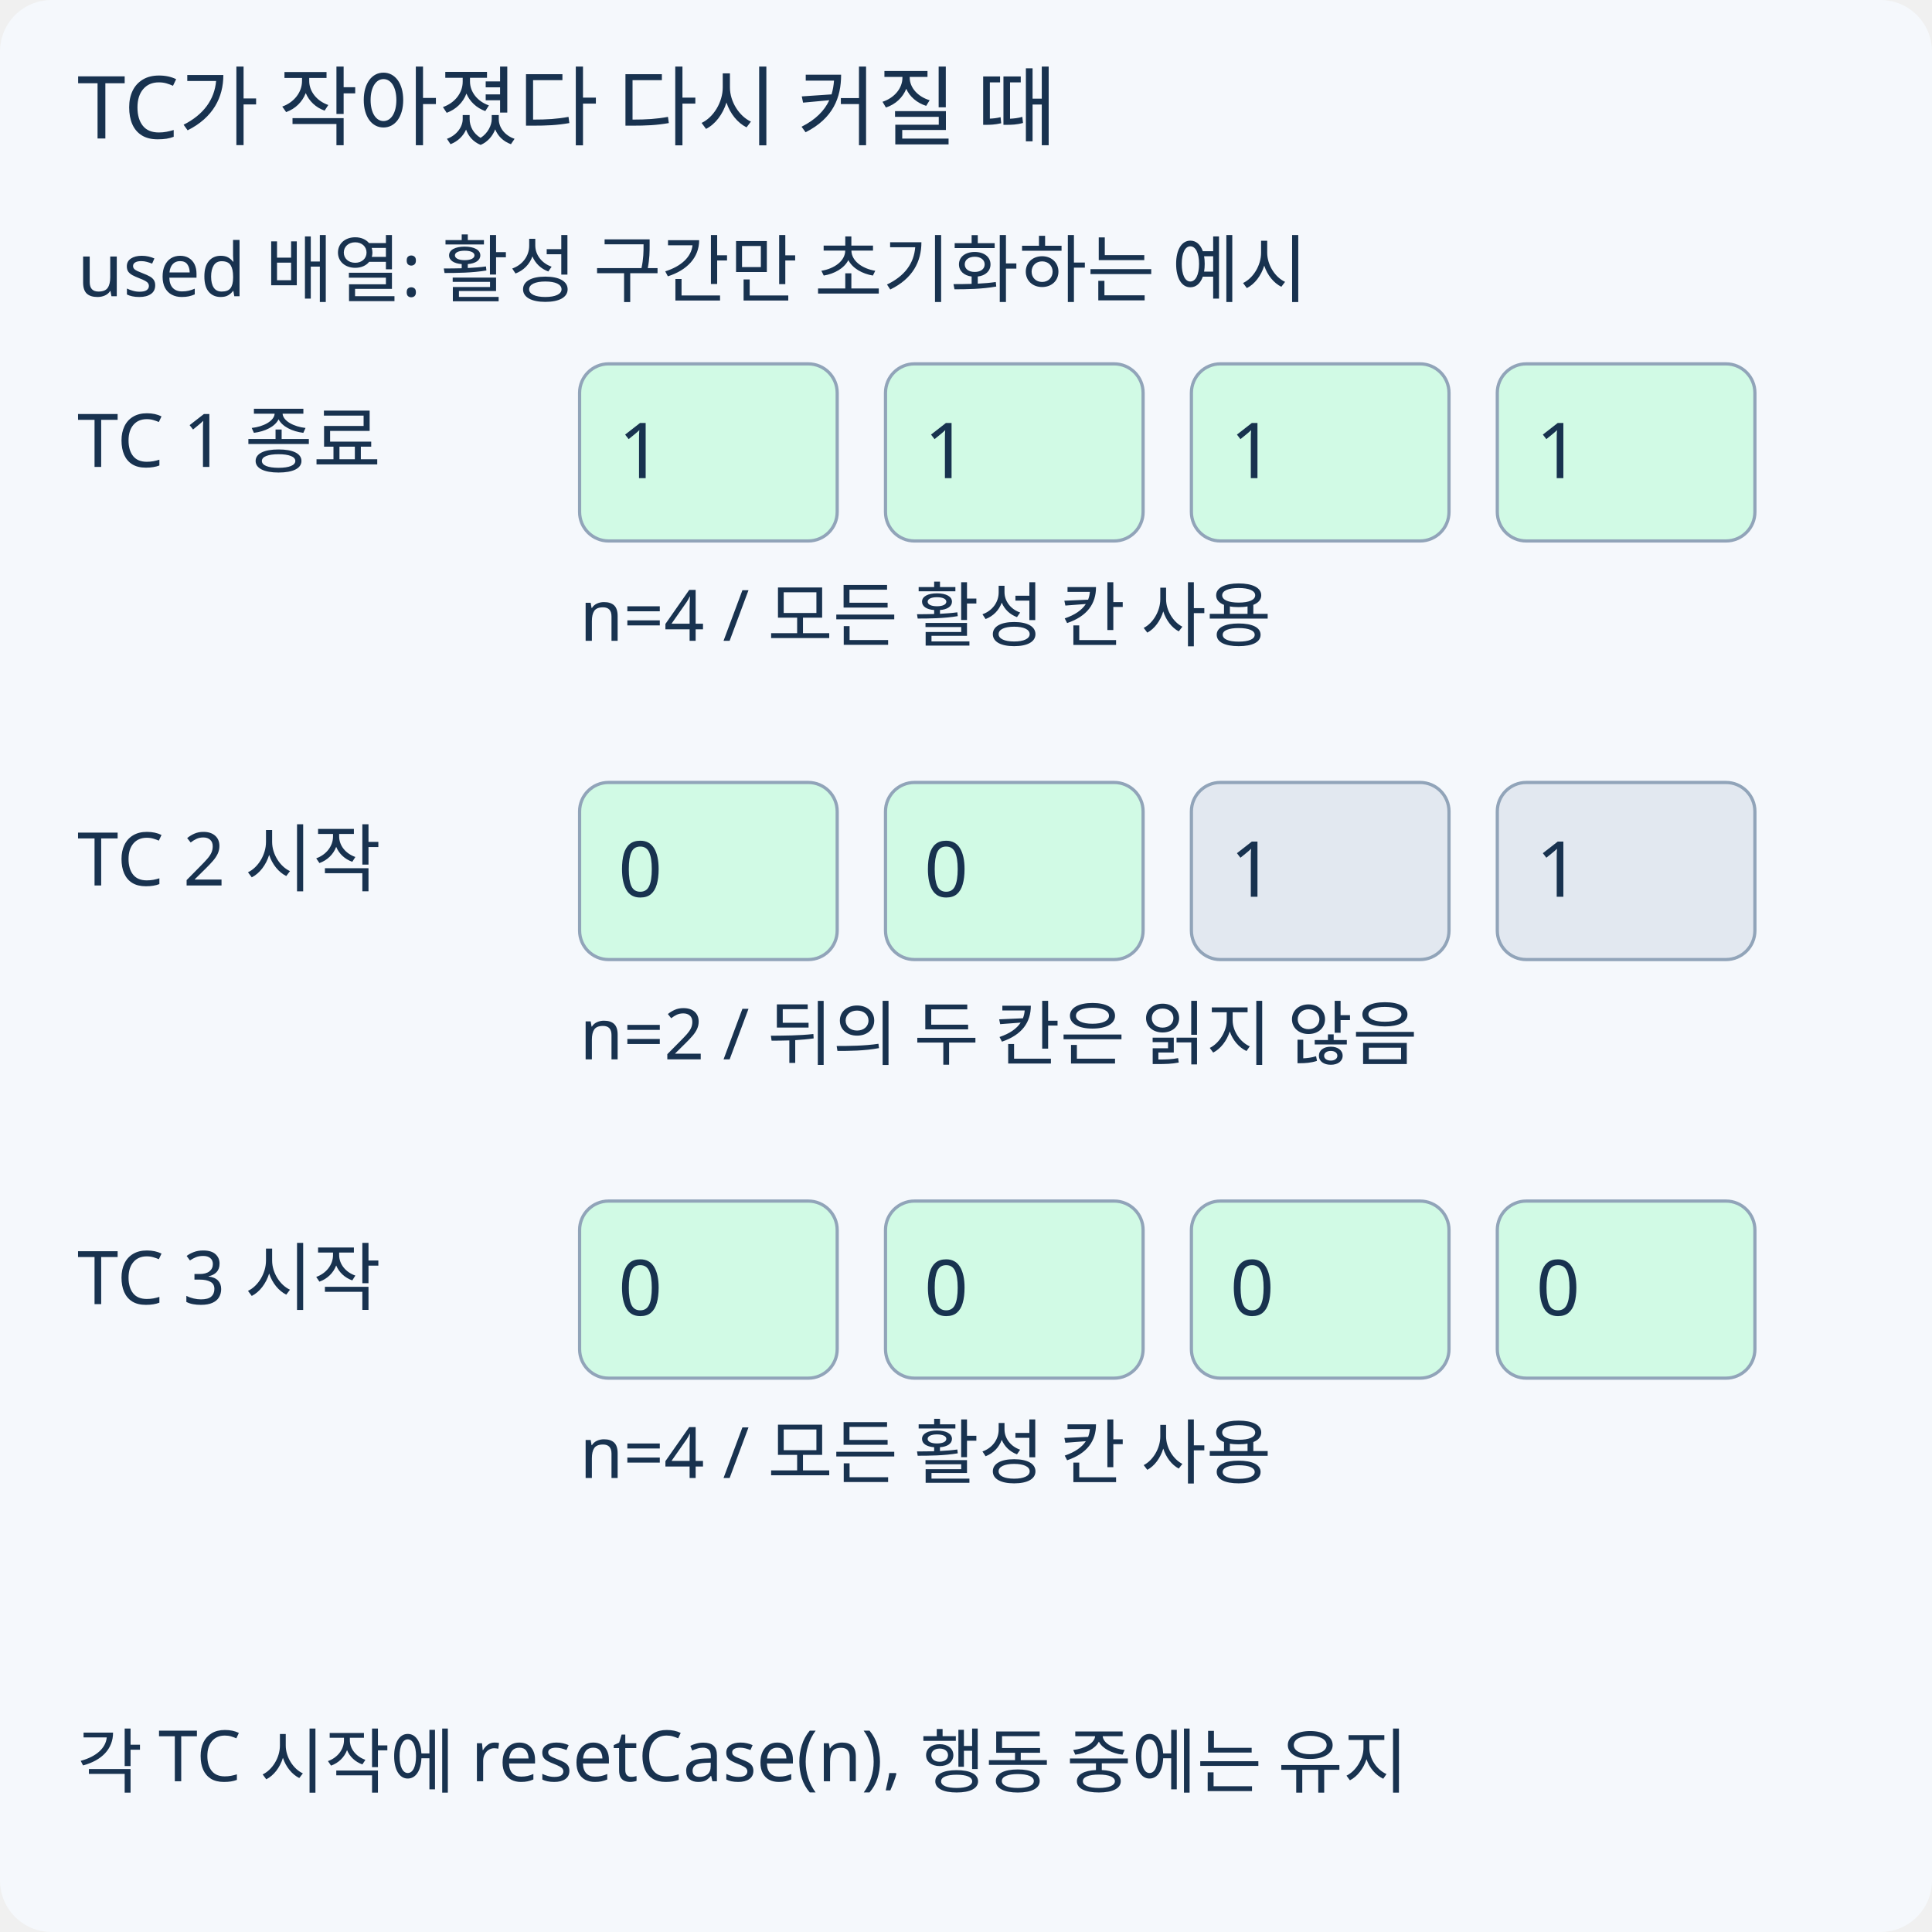
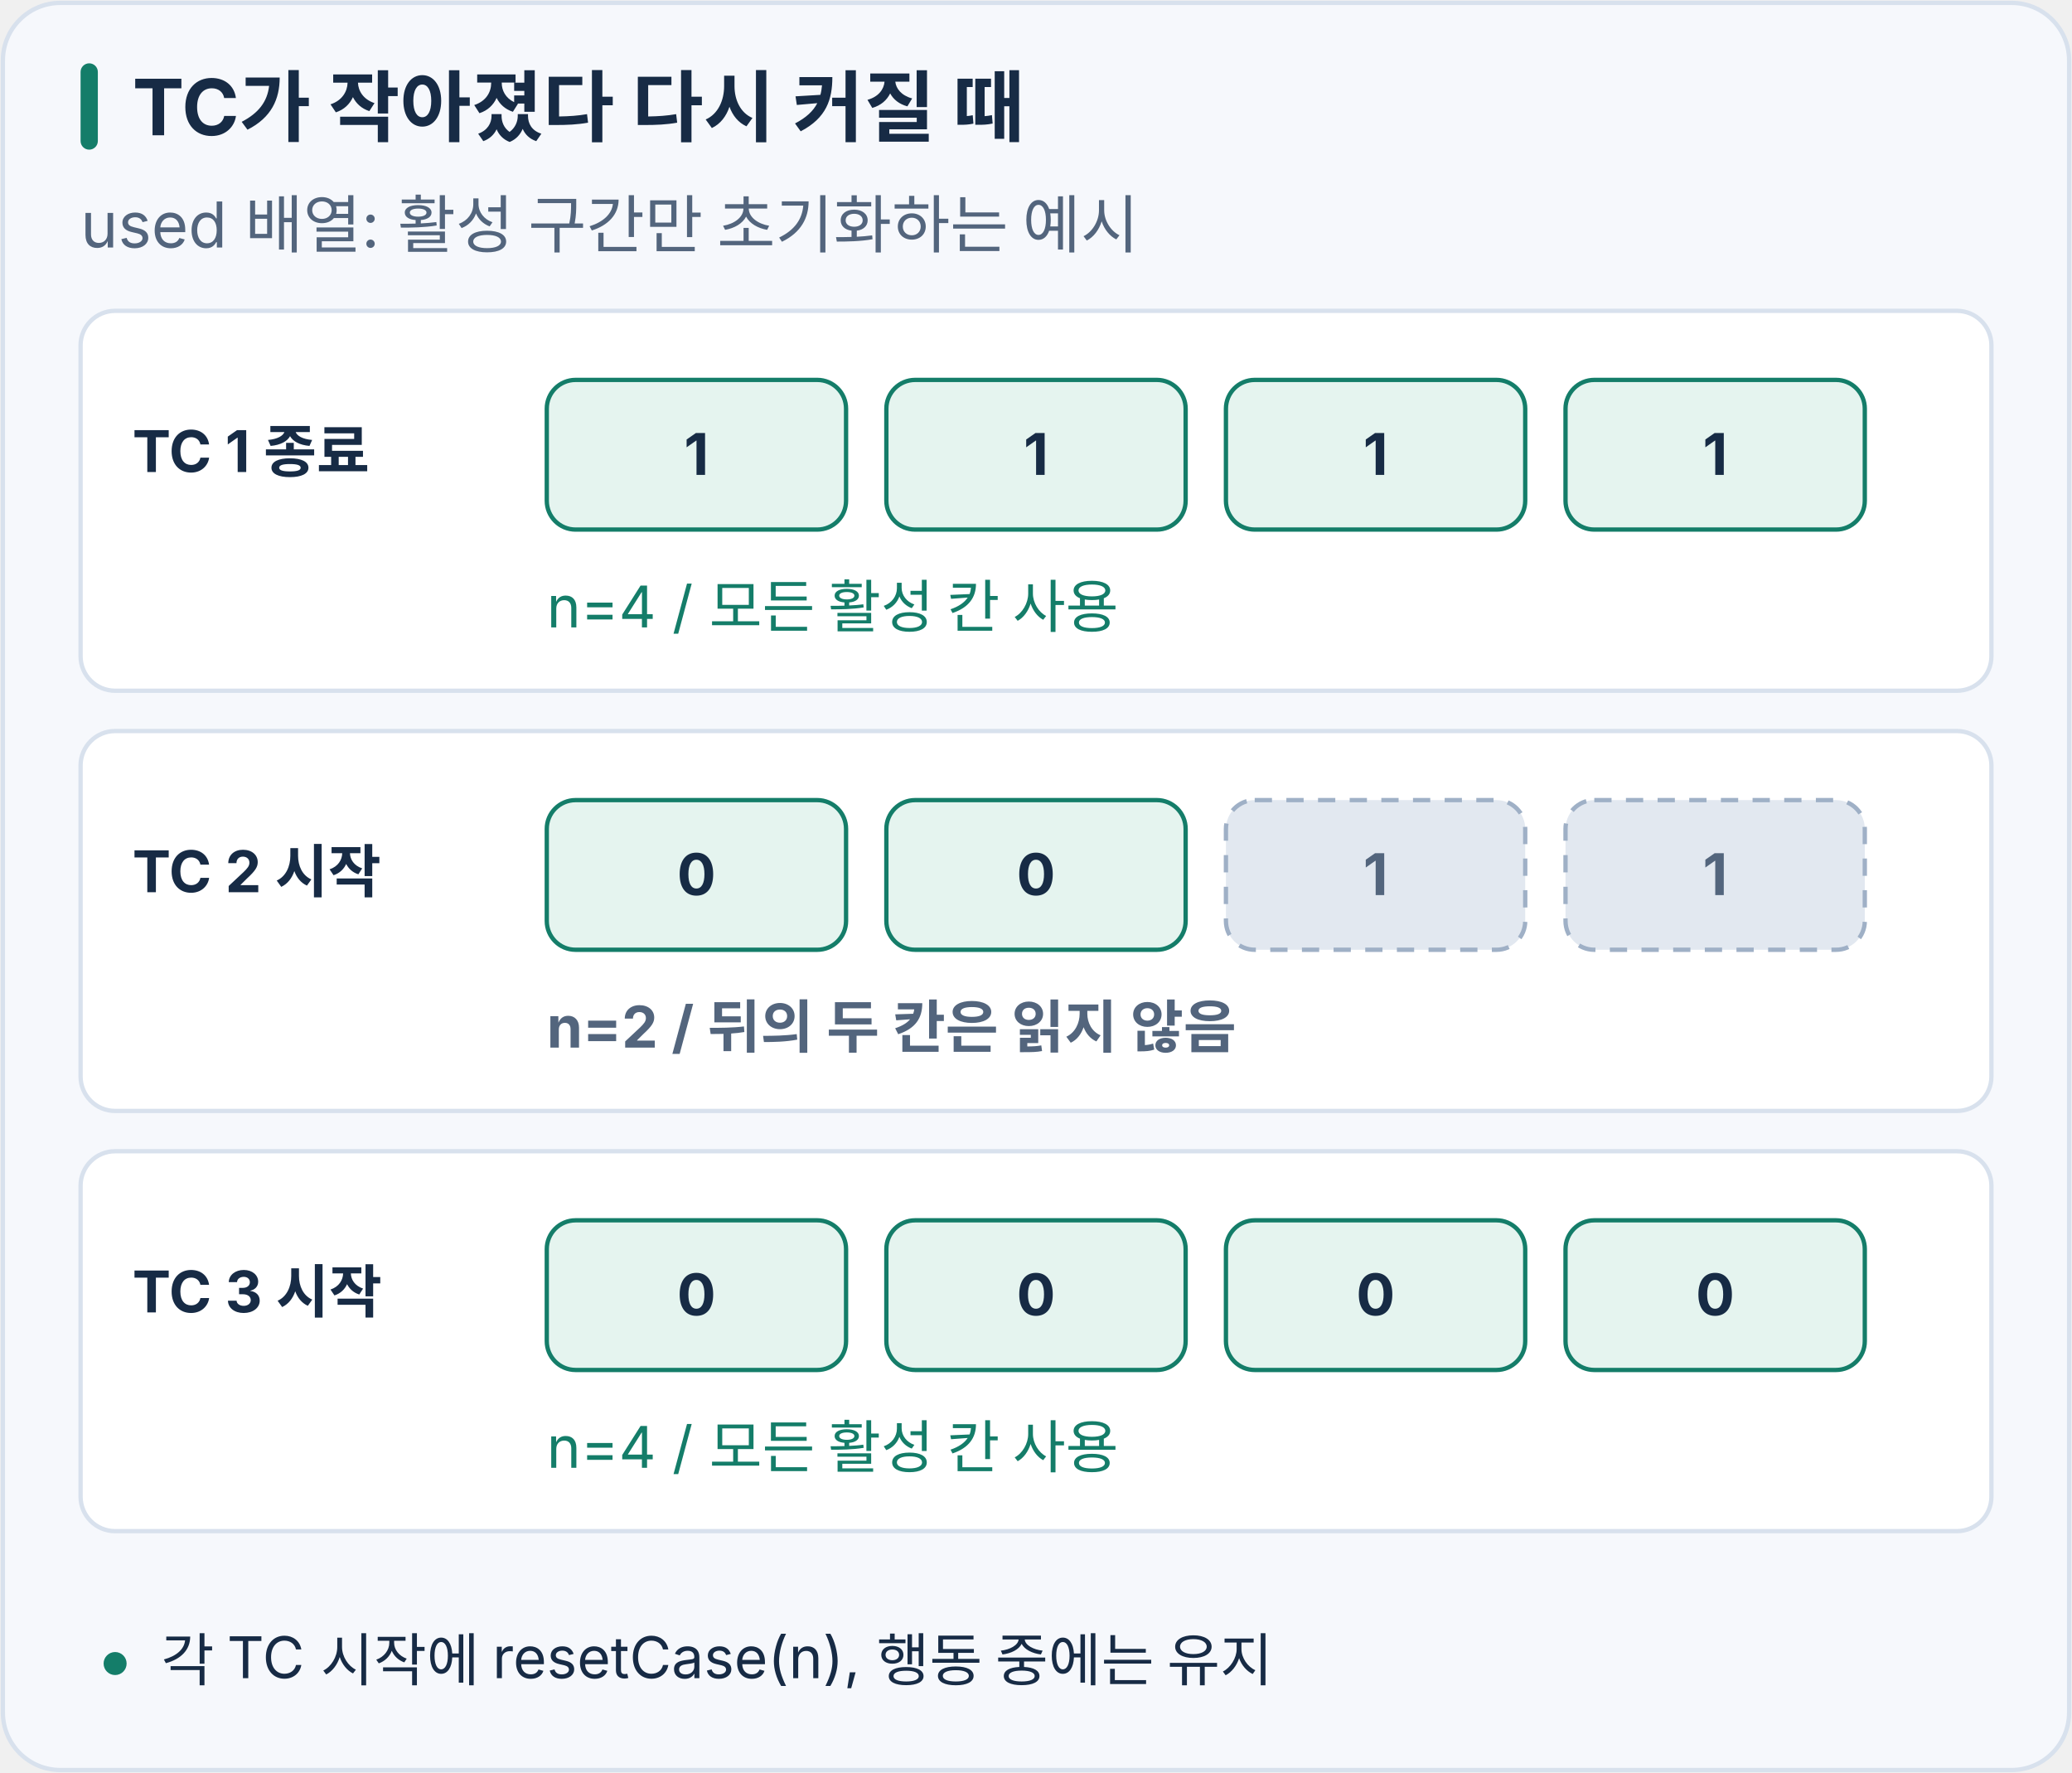
- <svg xmlns="http://www.w3.org/2000/svg" viewBox="0 0 600 600" role="img" aria-labelledby="title desc">
-   <defs>
-     <marker id="arrow" viewBox="0 0 10 10" refX="9" refY="5" markerWidth="7" markerHeight="7" orient="auto">
-       <path d="M0 0 L10 5 L0 10z" fill="#607b98" />
-     </marker>
-   </defs>
-   <style>text{font-family:system-ui,sans-serif}path,rect,circle{vector-effect:non-scaling-stroke}</style>
-   <rect width="600" height="600" rx="16" fill="#f5f8fc" />
-   <text x="24" y="43" font-size="27" fill="#18324f">TC가 작아졌다 다시 커질 때</text>
-   <text x="24" y="92" font-size="23" fill="#18324f">used 배열: 활성 구간만 초기화하는 예시</text>
-   <text x="24" y="145" font-size="23" fill="#18324f">TC 1 종료</text>
-   <rect x="180" y="113" width="80" height="55" rx="9" fill="#d1fae5" stroke="#91a4b9" />
-   <text x="192" y="148.5" font-size="24" fill="#18324f">1</text>
-   <rect x="275" y="113" width="80" height="55" rx="9" fill="#d1fae5" stroke="#91a4b9" />
-   <text x="287" y="148.5" font-size="24" fill="#18324f">1</text>
-   <rect x="370" y="113" width="80" height="55" rx="9" fill="#d1fae5" stroke="#91a4b9" />
-   <text x="382" y="148.5" font-size="24" fill="#18324f">1</text>
-   <rect x="465" y="113" width="80" height="55" rx="9" fill="#d1fae5" stroke="#91a4b9" />
-   <text x="477" y="148.5" font-size="24" fill="#18324f">1</text>
-   <text x="180" y="199" font-size="22" fill="#18324f">n=4 / 모든 활성 칸 사용</text>
-   <text x="24" y="275" font-size="23" fill="#18324f">TC 2 시작</text>
-   <rect x="180" y="243" width="80" height="55" rx="9" fill="#d1fae5" stroke="#91a4b9" />
-   <text x="192" y="278.5" font-size="24" fill="#18324f">0</text>
-   <rect x="275" y="243" width="80" height="55" rx="9" fill="#d1fae5" stroke="#91a4b9" />
-   <text x="287" y="278.5" font-size="24" fill="#18324f">0</text>
-   <rect x="370" y="243" width="80" height="55" rx="9" fill="#e2e8f0" stroke="#91a4b9" />
-   <text x="382" y="278.5" font-size="24" fill="#18324f">1</text>
-   <rect x="465" y="243" width="80" height="55" rx="9" fill="#e2e8f0" stroke="#91a4b9" />
-   <text x="477" y="278.5" font-size="24" fill="#18324f">1</text>
-   <text x="180" y="329" font-size="22" fill="#18324f">n=2 / 뒤의 두 칸은 읽지 않음</text>
-   <text x="24" y="405" font-size="23" fill="#18324f">TC 3 시작</text>
-   <rect x="180" y="373" width="80" height="55" rx="9" fill="#d1fae5" stroke="#91a4b9" />
-   <text x="192" y="408.5" font-size="24" fill="#18324f">0</text>
-   <rect x="275" y="373" width="80" height="55" rx="9" fill="#d1fae5" stroke="#91a4b9" />
-   <text x="287" y="408.5" font-size="24" fill="#18324f">0</text>
-   <rect x="370" y="373" width="80" height="55" rx="9" fill="#d1fae5" stroke="#91a4b9" />
-   <text x="382" y="408.5" font-size="24" fill="#18324f">0</text>
-   <rect x="465" y="373" width="80" height="55" rx="9" fill="#d1fae5" stroke="#91a4b9" />
-   <text x="477" y="408.5" font-size="24" fill="#18324f">0</text>
-   <text x="180" y="459" font-size="22" fill="#18324f">n=4 / 모든 활성 칸 사용</text>
-   <text x="24" y="555" font-size="22" fill="#18324f">각 TC 시작에 resetCase(n), 행동 중에는 유지</text>
+ <svg xmlns="http://www.w3.org/2000/svg" viewBox="0 0 720 616" role="img" aria-labelledby="title desc">
+   <style>text{font-family:-apple-system,BlinkMacSystemFont,"Apple SD Gothic Neo","Noto Sans KR",sans-serif}</style>
+   <rect x="1" y="1" width="718" height="614" rx="20" fill="#f6f8fc" stroke="#d8e1ed" stroke-width="1.5" />
+   <rect x="28" y="22" width="6" height="30" rx="3" fill="#147d69" />
+   <text x="46" y="47" font-size="27" fill="#172b45" font-weight="750">TC가 작아졌다 다시 커질 때</text>
+   <text x="28" y="86" font-size="22" fill="#53657d" font-weight="400">used 배열: 활성 구간만 초기화하는 예시</text>
+   <rect x="28" y="108" width="664" height="132" rx="12" fill="#fff" stroke="#d8e1ed" stroke-width="1.5" />
+   <text x="46" y="164" font-size="20" fill="#172b45" font-weight="700">TC 1 종료</text>
+   <rect x="190" y="132" width="104" height="52" rx="10" fill="#e5f4ef" stroke="#147d69" stroke-width="1.5" />
+   <text x="242" y="165" font-size="20" fill="#172b45" font-weight="700" text-anchor="middle">1</text>
+   <rect x="308" y="132" width="104" height="52" rx="10" fill="#e5f4ef" stroke="#147d69" stroke-width="1.5" />
+   <text x="360" y="165" font-size="20" fill="#172b45" font-weight="700" text-anchor="middle">1</text>
+   <rect x="426" y="132" width="104" height="52" rx="10" fill="#e5f4ef" stroke="#147d69" stroke-width="1.5" />
+   <text x="478" y="165" font-size="20" fill="#172b45" font-weight="700" text-anchor="middle">1</text>
+   <rect x="544" y="132" width="104" height="52" rx="10" fill="#e5f4ef" stroke="#147d69" stroke-width="1.5" />
+   <text x="596" y="165" font-size="20" fill="#172b45" font-weight="700" text-anchor="middle">1</text>
+   <text x="190" y="218" font-size="20" fill="#147d69" font-weight="400">n=4 / 모든 활성 칸 사용</text>
+   <rect x="28" y="254" width="664" height="132" rx="12" fill="#fff" stroke="#d8e1ed" stroke-width="1.5" />
+   <text x="46" y="310" font-size="20" fill="#172b45" font-weight="700">TC 2 시작</text>
+   <rect x="190" y="278" width="104" height="52" rx="10" fill="#e5f4ef" stroke="#147d69" stroke-width="1.5" />
+   <text x="242" y="311" font-size="20" fill="#172b45" font-weight="700" text-anchor="middle">0</text>
+   <rect x="308" y="278" width="104" height="52" rx="10" fill="#e5f4ef" stroke="#147d69" stroke-width="1.5" />
+   <text x="360" y="311" font-size="20" fill="#172b45" font-weight="700" text-anchor="middle">0</text>
+   <rect x="426" y="278" width="104" height="52" rx="10" fill="#e2e8f0" stroke="#9fb0c6" stroke-width="1.5" stroke-dasharray="6 5" />
+   <text x="478" y="311" font-size="20" fill="#53657d" font-weight="700" text-anchor="middle">1</text>
+   <rect x="544" y="278" width="104" height="52" rx="10" fill="#e2e8f0" stroke="#9fb0c6" stroke-width="1.5" stroke-dasharray="6 5" />
+   <text x="596" y="311" font-size="20" fill="#53657d" font-weight="700" text-anchor="middle">1</text>
+   <text x="190" y="364" font-size="20" fill="#53657d" font-weight="700">n=2 / 뒤의 두 칸은 읽지 않음</text>
+   <rect x="28" y="400" width="664" height="132" rx="12" fill="#fff" stroke="#d8e1ed" stroke-width="1.5" />
+   <text x="46" y="456" font-size="20" fill="#172b45" font-weight="700">TC 3 시작</text>
+   <rect x="190" y="424" width="104" height="52" rx="10" fill="#e5f4ef" stroke="#147d69" stroke-width="1.5" />
+   <text x="242" y="457" font-size="20" fill="#172b45" font-weight="700" text-anchor="middle">0</text>
+   <rect x="308" y="424" width="104" height="52" rx="10" fill="#e5f4ef" stroke="#147d69" stroke-width="1.5" />
+   <text x="360" y="457" font-size="20" fill="#172b45" font-weight="700" text-anchor="middle">0</text>
+   <rect x="426" y="424" width="104" height="52" rx="10" fill="#e5f4ef" stroke="#147d69" stroke-width="1.5" />
+   <text x="478" y="457" font-size="20" fill="#172b45" font-weight="700" text-anchor="middle">0</text>
+   <rect x="544" y="424" width="104" height="52" rx="10" fill="#e5f4ef" stroke="#147d69" stroke-width="1.5" />
+   <text x="596" y="457" font-size="20" fill="#172b45" font-weight="700" text-anchor="middle">0</text>
+   <text x="190" y="510" font-size="20" fill="#147d69" font-weight="400">n=4 / 모든 활성 칸 사용</text>
+   <circle cx="40" cy="578.0" r="4" fill="#147d69" />
+   <text x="56" y="584" font-size="20" fill="#172b45">각 TC 시작에 resetCase(n), 행동 중에는 유지</text>
</svg>
